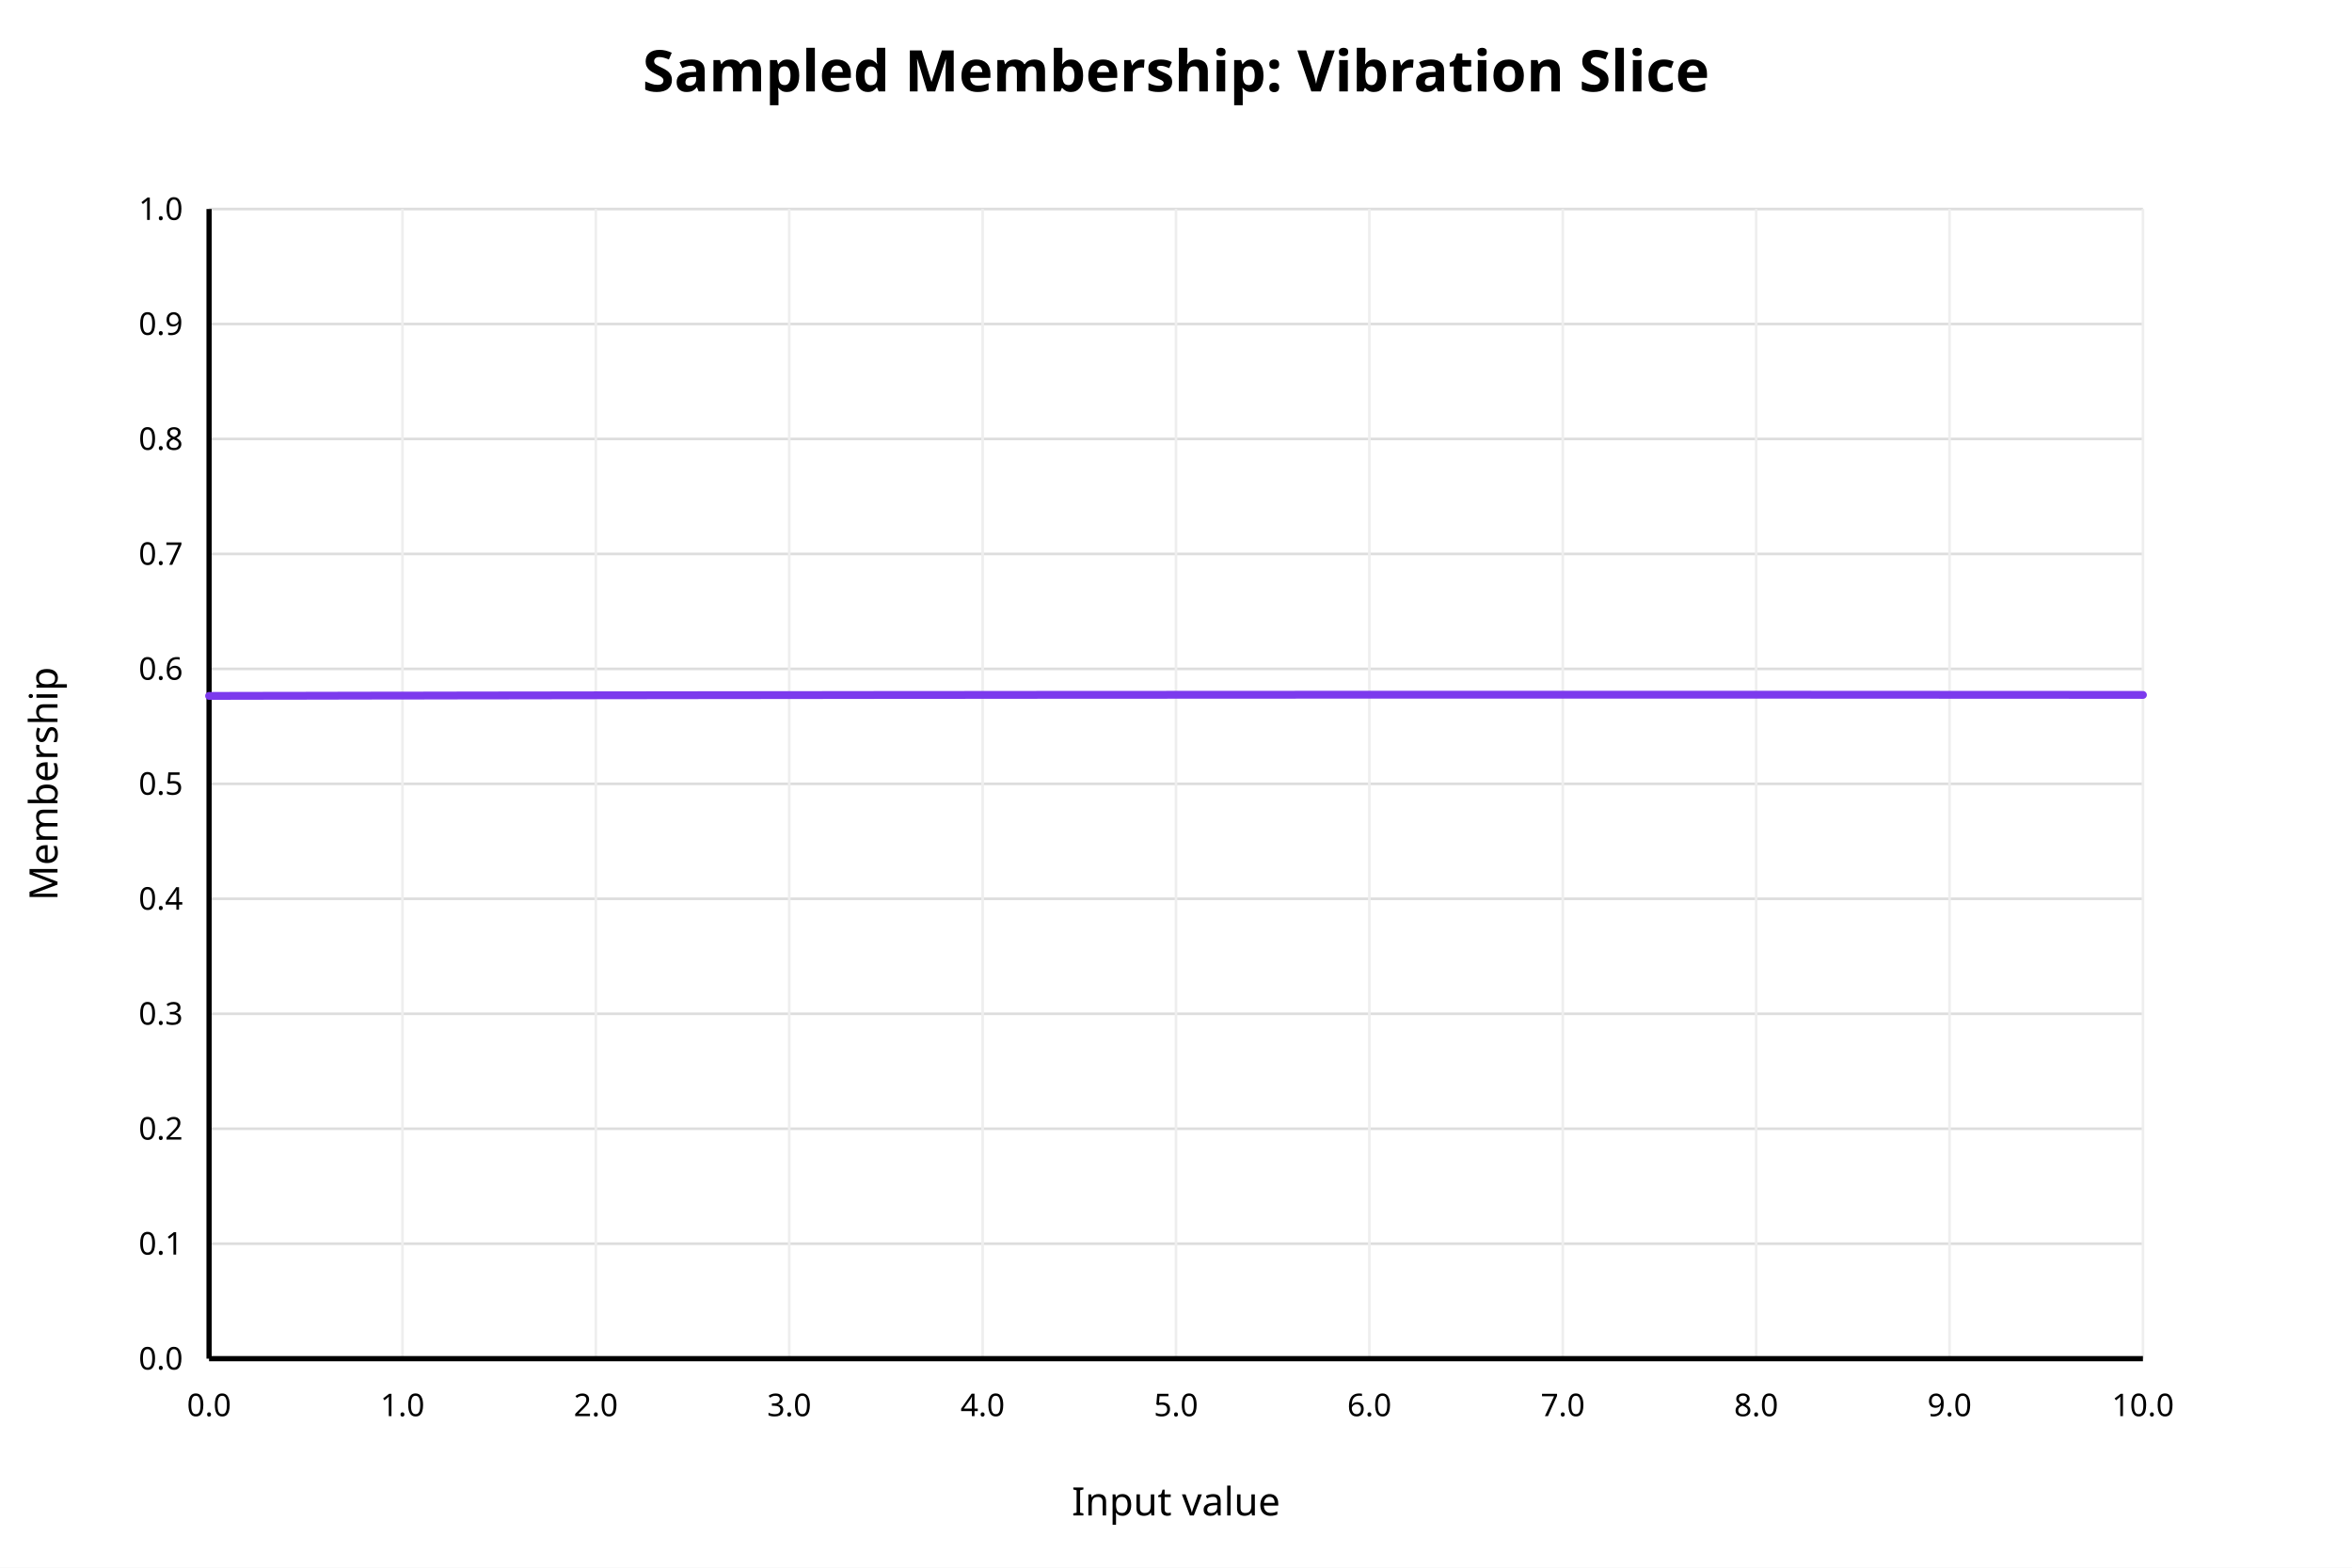
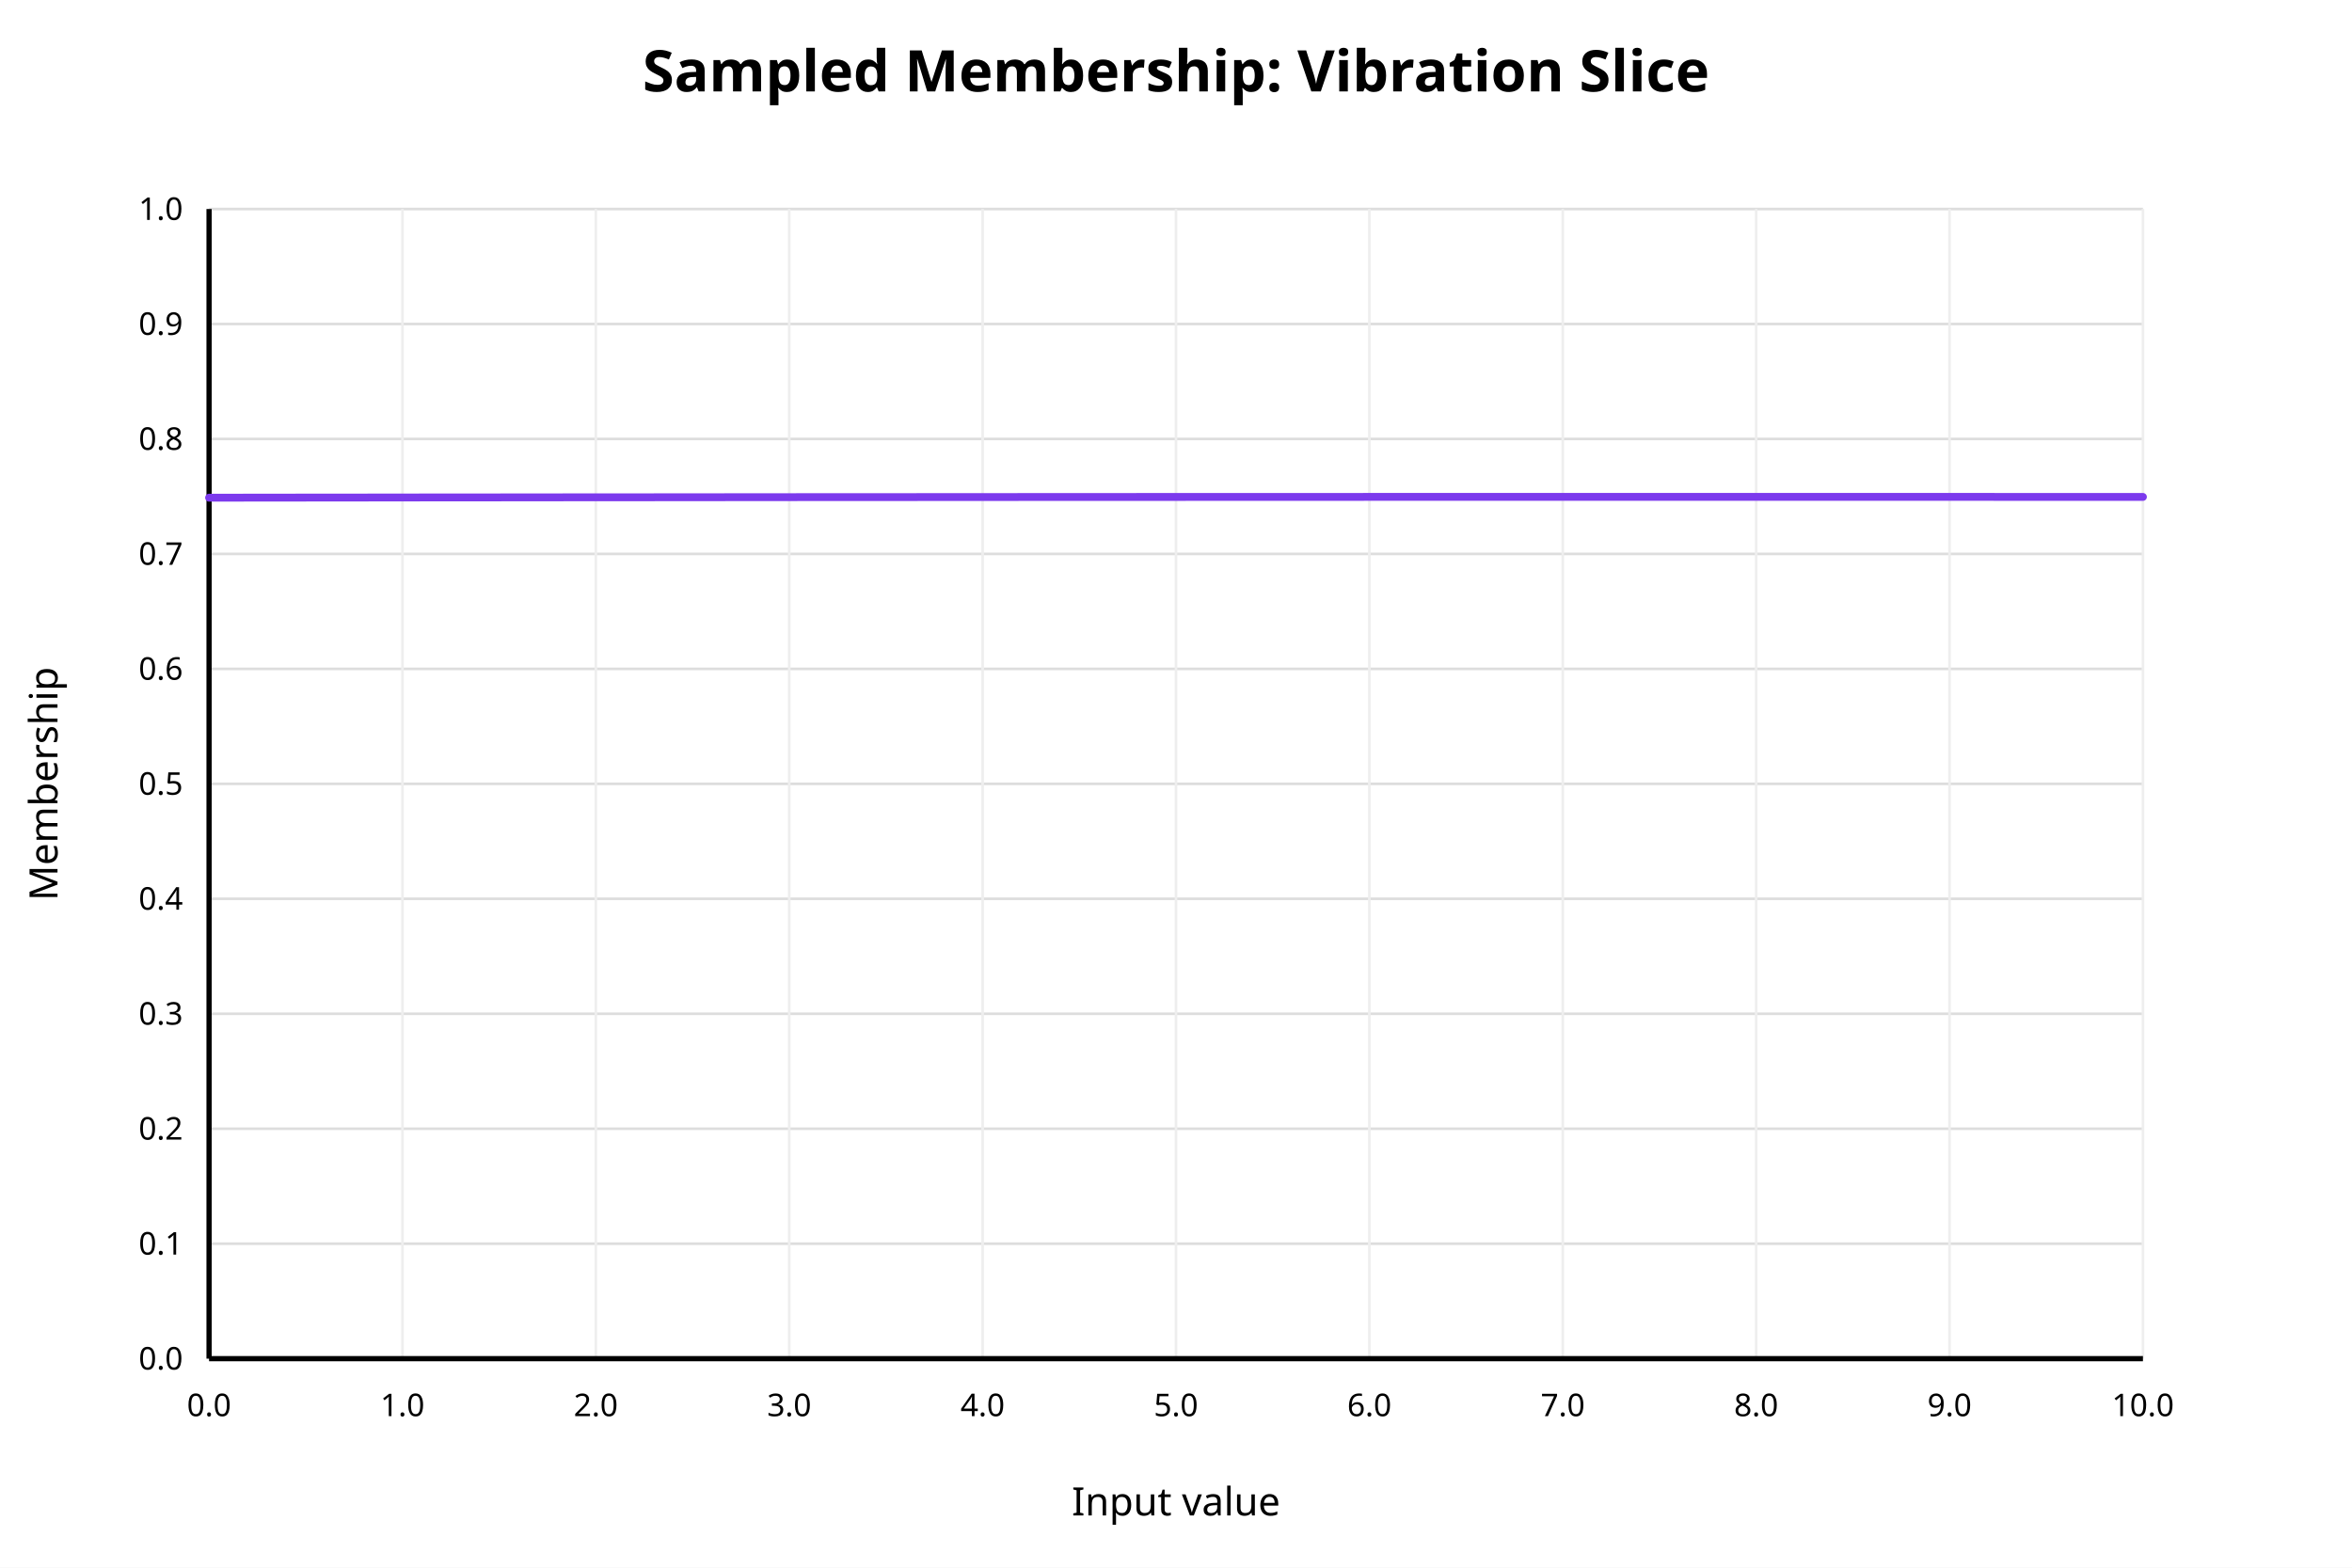
<svg xmlns="http://www.w3.org/2000/svg" width="900" height="600" viewBox="0 0 900 600">
  <rect x="0" y="0" width="900" height="600" fill="white" />
  <text x="450" y="35" text-anchor="middle" font-family="sans-serif" font-size="22" font-weight="bold" fill="black">Sampled Membership: Vibration Slice</text>
  <line x1="80" y1="520.00" x2="820" y2="520.00" stroke="#dddddd" stroke-width="1" />
  <text x="70" y="520.00" text-anchor="end" dominant-baseline="middle" font-family="sans-serif" font-size="12" fill="black">0.0</text>
  <line x1="80" y1="476.00" x2="820" y2="476.00" stroke="#dddddd" stroke-width="1" />
  <text x="70" y="476.00" text-anchor="end" dominant-baseline="middle" font-family="sans-serif" font-size="12" fill="black">0.1</text>
  <line x1="80" y1="432.00" x2="820" y2="432.00" stroke="#dddddd" stroke-width="1" />
  <text x="70" y="432.00" text-anchor="end" dominant-baseline="middle" font-family="sans-serif" font-size="12" fill="black">0.2</text>
  <line x1="80" y1="388.00" x2="820" y2="388.00" stroke="#dddddd" stroke-width="1" />
  <text x="70" y="388.00" text-anchor="end" dominant-baseline="middle" font-family="sans-serif" font-size="12" fill="black">0.3</text>
  <line x1="80" y1="344.00" x2="820" y2="344.00" stroke="#dddddd" stroke-width="1" />
  <text x="70" y="344.00" text-anchor="end" dominant-baseline="middle" font-family="sans-serif" font-size="12" fill="black">0.4</text>
  <line x1="80" y1="300.00" x2="820" y2="300.00" stroke="#dddddd" stroke-width="1" />
  <text x="70" y="300.00" text-anchor="end" dominant-baseline="middle" font-family="sans-serif" font-size="12" fill="black">0.5</text>
  <line x1="80" y1="256.00" x2="820" y2="256.00" stroke="#dddddd" stroke-width="1" />
  <text x="70" y="256.00" text-anchor="end" dominant-baseline="middle" font-family="sans-serif" font-size="12" fill="black">0.6</text>
  <line x1="80" y1="212.00" x2="820" y2="212.00" stroke="#dddddd" stroke-width="1" />
  <text x="70" y="212.00" text-anchor="end" dominant-baseline="middle" font-family="sans-serif" font-size="12" fill="black">0.7</text>
  <line x1="80" y1="168.00" x2="820" y2="168.00" stroke="#dddddd" stroke-width="1" />
  <text x="70" y="168.00" text-anchor="end" dominant-baseline="middle" font-family="sans-serif" font-size="12" fill="black">0.8</text>
  <line x1="80" y1="124.00" x2="820" y2="124.00" stroke="#dddddd" stroke-width="1" />
  <text x="70" y="124.00" text-anchor="end" dominant-baseline="middle" font-family="sans-serif" font-size="12" fill="black">0.9</text>
  <line x1="80" y1="80.00" x2="820" y2="80.00" stroke="#dddddd" stroke-width="1" />
  <text x="70" y="80.00" text-anchor="end" dominant-baseline="middle" font-family="sans-serif" font-size="12" fill="black">1.0</text>
  <line x1="80.00" y1="80" x2="80.00" y2="520" stroke="#eeeeee" stroke-width="1" />
  <text x="80.00" y="542" text-anchor="middle" font-family="sans-serif" font-size="12" fill="black">0.0</text>
  <line x1="154.00" y1="80" x2="154.00" y2="520" stroke="#eeeeee" stroke-width="1" />
  <text x="154.00" y="542" text-anchor="middle" font-family="sans-serif" font-size="12" fill="black">1.0</text>
  <line x1="228.00" y1="80" x2="228.00" y2="520" stroke="#eeeeee" stroke-width="1" />
  <text x="228.00" y="542" text-anchor="middle" font-family="sans-serif" font-size="12" fill="black">2.0</text>
  <line x1="302.00" y1="80" x2="302.00" y2="520" stroke="#eeeeee" stroke-width="1" />
  <text x="302.00" y="542" text-anchor="middle" font-family="sans-serif" font-size="12" fill="black">3.0</text>
  <line x1="376.00" y1="80" x2="376.00" y2="520" stroke="#eeeeee" stroke-width="1" />
  <text x="376.00" y="542" text-anchor="middle" font-family="sans-serif" font-size="12" fill="black">4.0</text>
  <line x1="450.00" y1="80" x2="450.00" y2="520" stroke="#eeeeee" stroke-width="1" />
  <text x="450.00" y="542" text-anchor="middle" font-family="sans-serif" font-size="12" fill="black">5.0</text>
  <line x1="524.00" y1="80" x2="524.00" y2="520" stroke="#eeeeee" stroke-width="1" />
  <text x="524.00" y="542" text-anchor="middle" font-family="sans-serif" font-size="12" fill="black">6.0</text>
  <line x1="598.00" y1="80" x2="598.00" y2="520" stroke="#eeeeee" stroke-width="1" />
  <text x="598.00" y="542" text-anchor="middle" font-family="sans-serif" font-size="12" fill="black">7.0</text>
  <line x1="672.00" y1="80" x2="672.00" y2="520" stroke="#eeeeee" stroke-width="1" />
  <text x="672.00" y="542" text-anchor="middle" font-family="sans-serif" font-size="12" fill="black">8.0</text>
  <line x1="746.00" y1="80" x2="746.00" y2="520" stroke="#eeeeee" stroke-width="1" />
  <text x="746.00" y="542" text-anchor="middle" font-family="sans-serif" font-size="12" fill="black">9.0</text>
  <line x1="820.00" y1="80" x2="820.00" y2="520" stroke="#eeeeee" stroke-width="1" />
  <text x="820.00" y="542" text-anchor="middle" font-family="sans-serif" font-size="12" fill="black">10.0</text>
  <line x1="80" y1="520" x2="820" y2="520" stroke="black" stroke-width="2" />
  <line x1="80" y1="80" x2="80" y2="520" stroke="black" stroke-width="2" />
  <text x="450" y="580" text-anchor="middle" font-family="sans-serif" font-size="15" fill="black">Input value</text>
  <text x="22" y="300" text-anchor="middle" font-family="sans-serif" font-size="15" fill="black" transform="rotate(-90 22 300)">Membership</text>
-   <polyline fill="none" stroke="#7c3aed" stroke-width="3" stroke-linejoin="round" stroke-linecap="round" points="80.00,266.34 83.70,266.33 87.40,266.33 91.10,266.32 94.80,266.31 98.50,266.31 102.20,266.30 105.90,266.29 109.60,266.29 113.30,266.28 117.00,266.28 120.70,266.27 124.40,266.26 128.10,266.26 131.80,266.25 135.50,266.25 139.20,266.24 142.90,266.23 146.60,266.23 150.30,266.22 154.00,266.22 157.70,266.21 161.40,266.21 165.10,266.20 168.80,266.19 172.50,266.19 176.20,266.18 179.90,266.18 183.60,266.17 187.30,266.17 191.00,266.16 194.70,266.16 198.40,266.15 202.10,266.15 205.80,266.14 209.50,266.14 213.20,266.13 216.90,266.13 220.60,266.12 224.30,266.12 228.00,266.11 231.70,266.11 235.40,266.10 239.10,266.10 242.80,266.09 246.50,266.09 250.20,266.08 253.90,266.08 257.60,266.08 261.30,266.07 265.00,266.07 268.70,266.06 272.40,266.06 276.10,266.05 279.80,266.05 283.50,266.05 287.20,266.04 290.90,266.04 294.60,266.03 298.30,266.03 302.00,266.03 305.70,266.02 309.40,266.02 313.10,266.02 316.80,266.01 320.50,266.01 324.20,266.01 327.90,266.00 331.60,266.00 335.30,265.99 339.00,265.99 342.70,265.99 346.40,265.99 350.10,265.98 353.80,265.98 357.50,265.98 361.20,265.97 364.90,265.97 368.60,265.97 372.30,265.96 376.00,265.96 379.70,265.96 383.40,265.96 387.10,265.95 390.80,265.95 394.50,265.95 398.20,265.94 401.90,265.94 405.60,265.94 409.30,265.94 413.00,265.94 416.70,265.93 420.40,265.93 424.10,265.93 427.80,265.93 431.50,265.92 435.20,265.92 438.90,265.92 442.60,265.92 446.30,265.92 450.00,265.91 453.70,265.91 457.40,265.91 461.10,265.91 464.80,265.91 468.50,265.91 472.20,265.90 475.90,265.90 479.60,265.90 483.30,265.90 487.00,265.90 490.70,265.90 494.40,265.90 498.10,265.89 501.80,265.89 505.50,265.89 509.20,265.89 512.90,265.89 516.60,265.89 520.30,265.89 524.00,265.89 527.70,265.89 531.40,265.89 535.10,265.88 538.80,265.88 542.50,265.88 546.20,265.88 549.90,265.88 553.60,265.88 557.30,265.88 561.00,265.88 564.70,265.88 568.40,265.88 572.10,265.88 575.80,265.88 579.50,265.88 583.20,265.88 586.90,265.88 590.60,265.88 594.30,265.88 598.00,265.88 601.70,265.88 605.40,265.88 609.10,265.88 612.80,265.88 616.50,265.88 620.20,265.88 623.90,265.88 627.60,265.88 631.30,265.88 635.00,265.88 638.70,265.88 642.40,265.88 646.10,265.88 649.80,265.88 653.50,265.88 657.20,265.89 660.90,265.89 664.60,265.89 668.30,265.89 672.00,265.89 675.70,265.89 679.40,265.89 683.10,265.89 686.80,265.89 690.50,265.89 694.20,265.90 697.90,265.90 701.60,265.90 705.30,265.90 709.00,265.90 712.70,265.90 716.40,265.90 720.10,265.91 723.80,265.91 727.50,265.91 731.20,265.91 734.90,265.91 738.60,265.91 742.30,265.92 746.00,265.92 749.70,265.92 753.40,265.92 757.10,265.92 760.80,265.93 764.50,265.93 768.20,265.93 771.90,265.93 775.60,265.94 779.30,265.94 783.00,265.94 786.70,265.94 790.40,265.94 794.10,265.95 797.80,265.95 801.50,265.95 805.20,265.95 808.90,265.96 812.60,265.96 816.30,265.96 820.00,265.97" />
+   <polyline fill="none" stroke="#7c3aed" stroke-width="3" stroke-linejoin="round" stroke-linecap="round" points="80.00,190.48 83.70,190.47 87.40,190.47 91.10,190.47 94.80,190.46 98.50,190.46 102.20,190.45 105.90,190.45 109.60,190.45 113.30,190.44 117.00,190.44 120.70,190.43 124.40,190.43 128.10,190.43 131.80,190.42 135.50,190.42 139.20,190.42 142.90,190.41 146.60,190.41 150.30,190.40 154.00,190.40 157.70,190.40 161.40,190.39 165.10,190.39 168.80,190.39 172.50,190.38 176.20,190.38 179.90,190.38 183.60,190.37 187.30,190.37 191.00,190.37 194.70,190.36 198.40,190.36 202.10,190.36 205.80,190.35 209.50,190.35 213.20,190.35 216.90,190.34 220.60,190.34 224.30,190.34 228.00,190.33 231.70,190.33 235.40,190.33 239.10,190.32 242.80,190.32 246.50,190.32 250.20,190.32 253.90,190.31 257.60,190.31 261.30,190.31 265.00,190.30 268.70,190.30 272.40,190.30 276.10,190.30 279.80,190.29 283.50,190.29 287.20,190.29 290.90,190.28 294.60,190.28 298.30,190.28 302.00,190.28 305.70,190.27 309.40,190.27 313.10,190.27 316.80,190.27 320.50,190.26 324.20,190.26 327.90,190.26 331.60,190.26 335.30,190.26 339.00,190.25 342.70,190.25 346.40,190.25 350.10,190.25 353.80,190.24 357.50,190.24 361.20,190.24 364.90,190.24 368.60,190.24 372.30,190.23 376.00,190.23 379.70,190.23 383.40,190.23 387.10,190.23 390.80,190.22 394.50,190.22 398.20,190.22 401.90,190.22 405.60,190.22 409.30,190.22 413.00,190.21 416.70,190.21 420.40,190.21 424.10,190.21 427.80,190.21 431.50,190.21 435.20,190.20 438.90,190.20 442.60,190.20 446.30,190.20 450.00,190.20 453.70,190.20 457.40,190.19 461.10,190.19 464.80,190.19 468.50,190.19 472.20,190.19 475.90,190.19 479.60,190.19 483.30,190.19 487.00,190.18 490.70,190.18 494.40,190.18 498.10,190.18 501.80,190.18 505.50,190.18 509.20,190.18 512.90,190.18 516.60,190.18 520.30,190.18 524.00,190.17 527.70,190.17 531.40,190.17 535.10,190.17 538.80,190.17 542.50,190.17 546.20,190.17 549.90,190.17 553.60,190.17 557.30,190.17 561.00,190.17 564.70,190.17 568.40,190.17 572.10,190.17 575.80,190.16 579.50,190.16 583.20,190.16 586.90,190.16 590.60,190.16 594.30,190.16 598.00,190.16 601.70,190.16 605.40,190.16 609.10,190.16 612.80,190.16 616.50,190.16 620.20,190.16 623.90,190.16 627.60,190.16 631.30,190.16 635.00,190.16 638.70,190.16 642.40,190.16 646.10,190.16 649.80,190.16 653.50,190.16 657.20,190.16 660.90,190.16 664.60,190.16 668.30,190.16 672.00,190.16 675.70,190.16 679.40,190.16 683.10,190.16 686.80,190.16 690.50,190.16 694.20,190.16 697.90,190.16 701.60,190.16 705.30,190.16 709.00,190.16 712.70,190.17 716.40,190.17 720.10,190.17 723.80,190.17 727.50,190.17 731.20,190.17 734.90,190.17 738.60,190.17 742.30,190.17 746.00,190.17 749.70,190.17 753.40,190.17 757.10,190.17 760.80,190.17 764.50,190.18 768.20,190.18 771.90,190.18 775.60,190.18 779.30,190.18 783.00,190.18 786.70,190.18 790.40,190.18 794.10,190.18 797.80,190.18 801.50,190.19 805.20,190.19 808.90,190.19 812.60,190.19 816.30,190.19 820.00,190.19" />
</svg>
